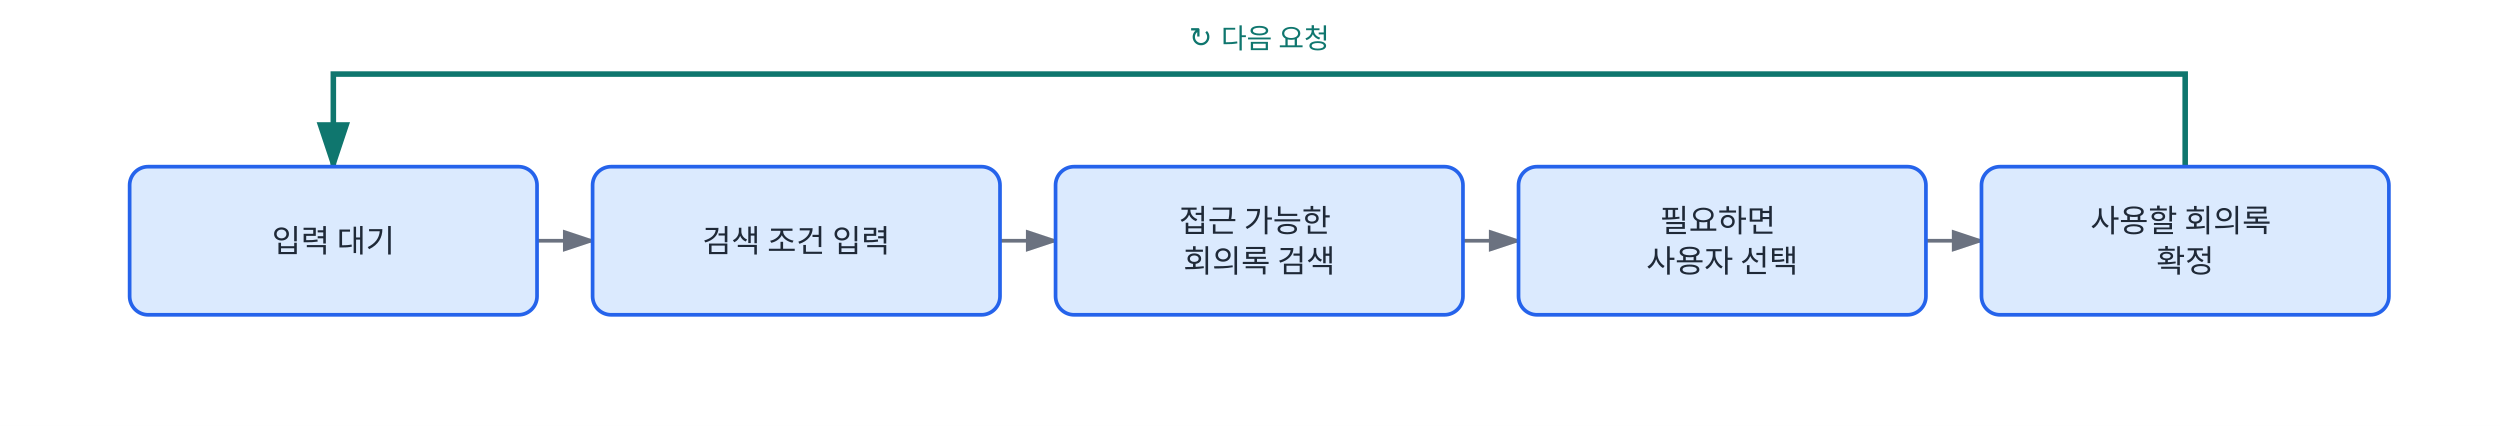
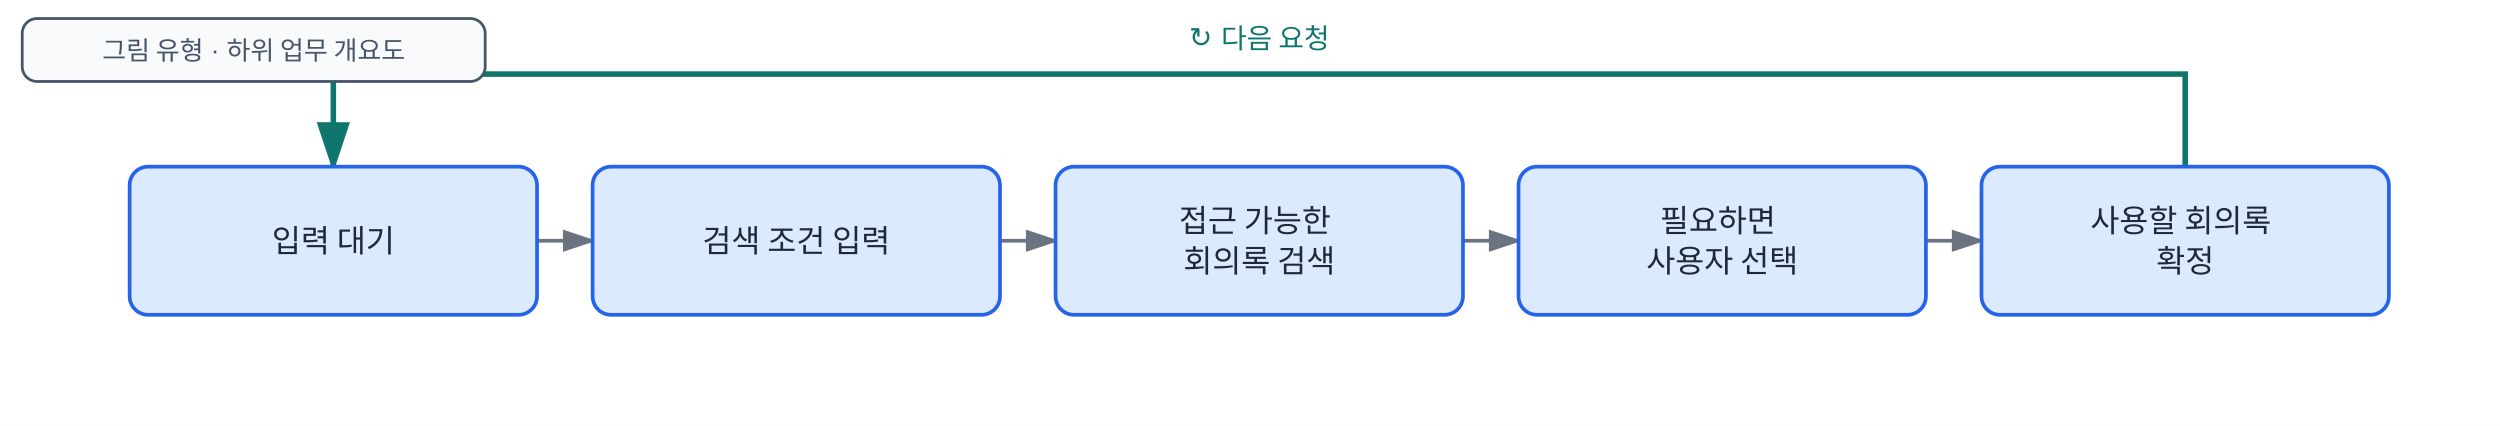
<svg xmlns="http://www.w3.org/2000/svg" width="1350" height="230" viewBox="0 0 1350 230">
  <defs>
    <marker id="a6b7280" markerWidth="10" markerHeight="10" refX="8" refY="3" orient="auto">
      <path d="M0 0L0 6L9 3z" fill="#6b7280" />
    </marker>
    <marker id="a0f766e" markerWidth="10" markerHeight="10" refX="8" refY="3" orient="auto">
      <path d="M0 0L0 6L9 3z" fill="#0f766e" />
    </marker>
  </defs>
  <rect width="100%" height="100%" fill="white" />
  <polyline points="290,130 320,130" fill="none" stroke="#6b7280" stroke-width="2" marker-end="url(#a6b7280)" />
  <polyline points="540,130 570,130" fill="none" stroke="#6b7280" stroke-width="2" marker-end="url(#a6b7280)" />
  <polyline points="790,130 820,130" fill="none" stroke="#6b7280" stroke-width="2" marker-end="url(#a6b7280)" />
  <polyline points="1040,130 1070,130" fill="none" stroke="#6b7280" stroke-width="2" marker-end="url(#a6b7280)" />
  <polyline points="1180,90 1180,40 180,40 180,90" fill="none" stroke="#0f766e" stroke-width="3" marker-end="url(#a0f766e)" />
  <rect x="70" y="90" width="220" height="80" rx="10" fill="#dbeafe" stroke="#2563eb" stroke-width="2" />
  <rect x="320" y="90" width="220" height="80" rx="10" fill="#dbeafe" stroke="#2563eb" stroke-width="2" />
  <rect x="570" y="90" width="220" height="80" rx="10" fill="#dbeafe" stroke="#2563eb" stroke-width="2" />
  <rect x="820" y="90" width="220" height="80" rx="10" fill="#dbeafe" stroke="#2563eb" stroke-width="2" />
  <rect x="1070" y="90" width="220" height="80" rx="10" fill="#dbeafe" stroke="#2563eb" stroke-width="2" />
  <text x="180" y="136.12" text-anchor="middle" font-family="Arial,'Noto Sans KR',sans-serif" font-size="17" fill="#1f2937">입력 대기</text>
  <text x="430" y="136.12" text-anchor="middle" font-family="Arial,'Noto Sans KR',sans-serif" font-size="17" fill="#1f2937">검색 조건 입력</text>
  <text x="680" y="125.24" text-anchor="middle" font-family="Arial,'Noto Sans KR',sans-serif" font-size="17" fill="#1f2937">
    <tspan x="680">접근 가능한</tspan>
    <tspan x="680" dy="21.76">회의록 검색</tspan>
  </text>
  <text x="930" y="125.24" text-anchor="middle" font-family="Arial,'Noto Sans KR',sans-serif" font-size="17" fill="#1f2937">
    <tspan x="930">필요하면</tspan>
    <tspan x="930" dy="21.76">사용자 선택</tspan>
  </text>
  <text x="1180" y="125.24" text-anchor="middle" font-family="Arial,'Noto Sans KR',sans-serif" font-size="17" fill="#1f2937">
    <tspan x="1180">사용할 회의록</tspan>
    <tspan x="1180" dy="21.76">확정</tspan>
  </text>
  <text x="680" y="25.4" text-anchor="middle" font-family="Arial,'Noto Sans KR',sans-serif" font-size="15" fill="#0f766e">↻ 다음 요청</text>
+   <g id="ge-annotations">
+     <rect x="12" y="10" width="250" height="34" rx="8" fill="#f8fafc" stroke="#475569" stroke-width="1.5" />
+     <text x="137.00" y="32.25" text-anchor="middle" font-family="Arial,'Noto Sans KR',sans-serif" font-size="14" fill="#475569">
+       <tspan x="137.00" dy="0">그림 유형 · 하위 업무 개요도</tspan>
+     </text>
+   </g>
</svg>
